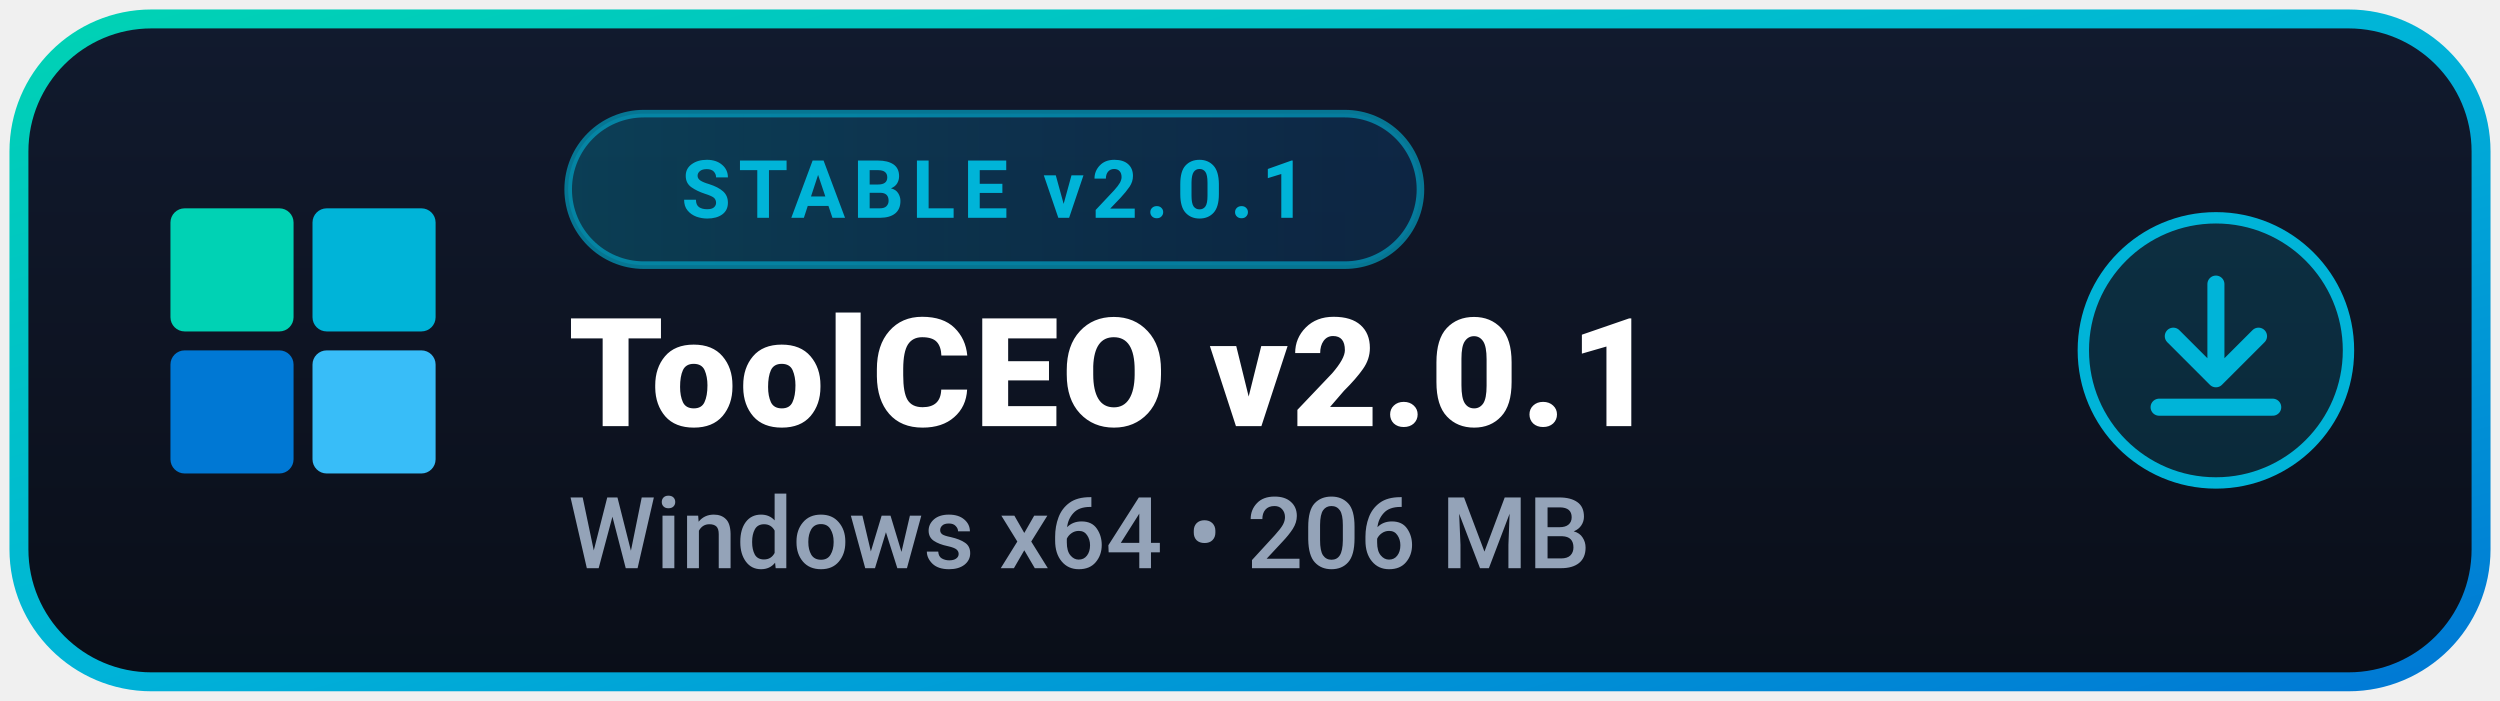
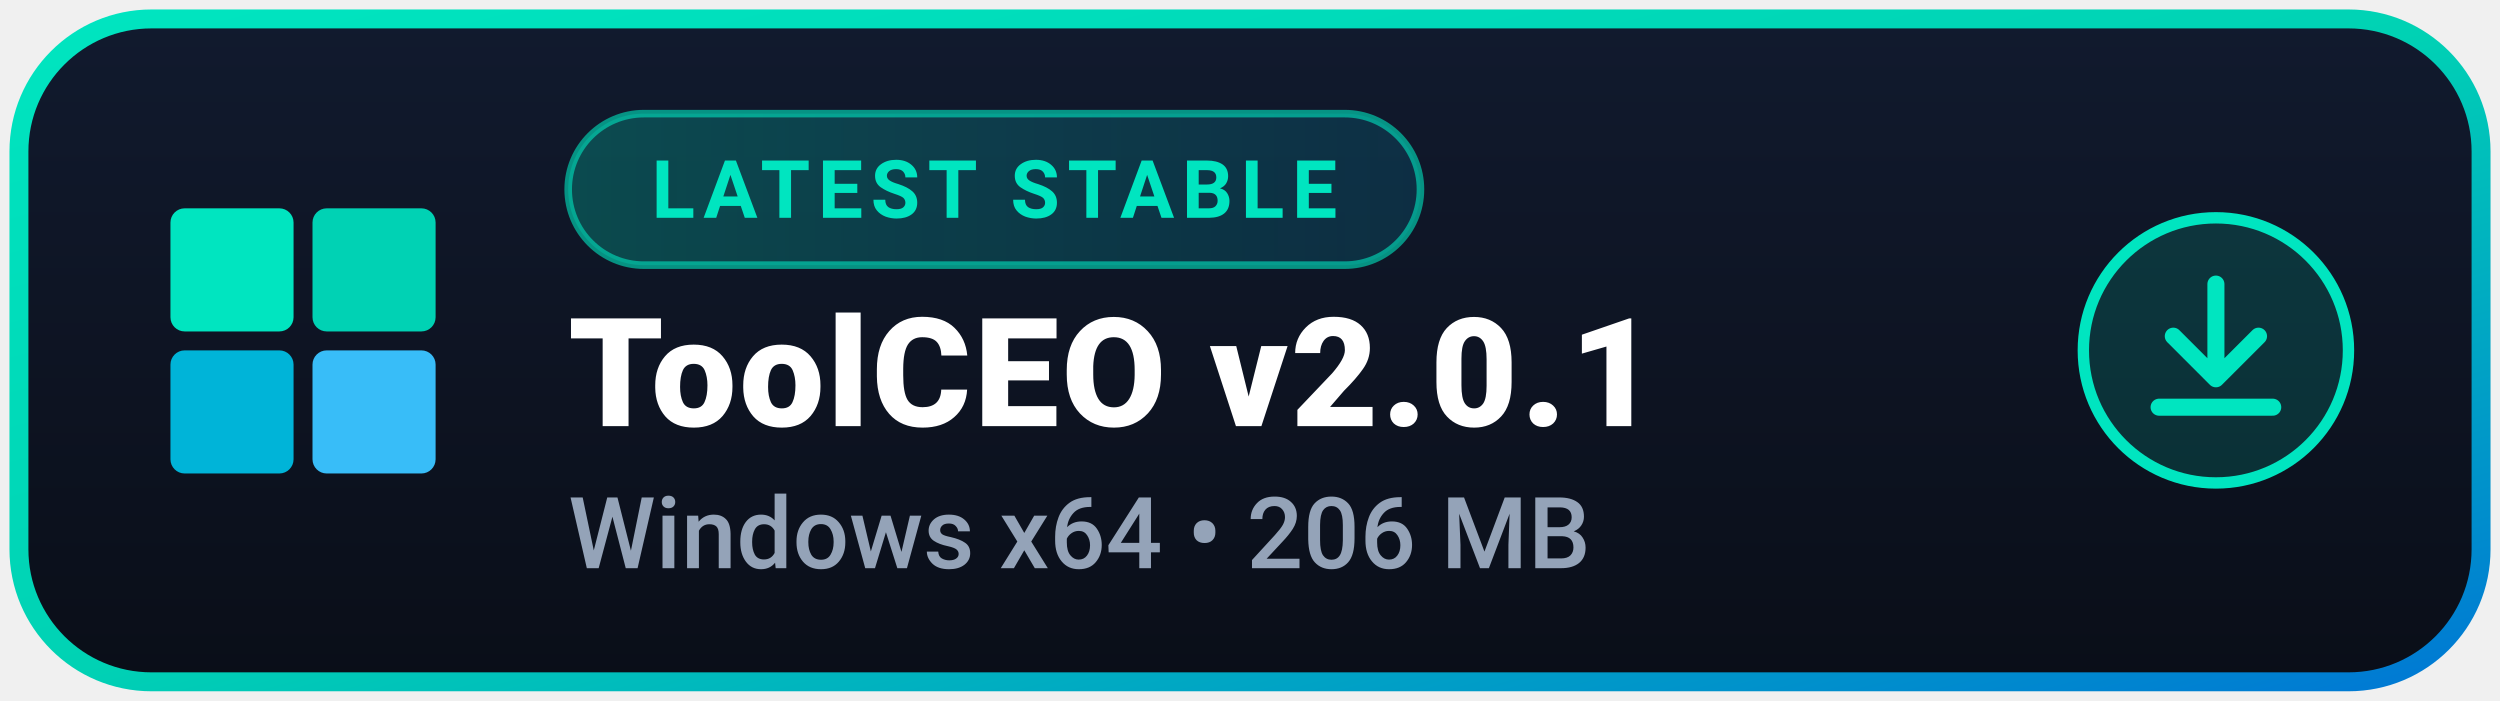
<svg xmlns="http://www.w3.org/2000/svg" viewBox="0 0 264 74" width="264" height="74">
  <defs>
    <linearGradient id="v201-border" x1="0%" y1="0%" x2="100%" y2="100%">
-       <stop offset="0%" stop-color="#00D2B4" />
-       <stop offset="50%" stop-color="#00B4D8" />
+       <stop offset="0%" stop-color="#00E5C0" />
+       <stop offset="50%" stop-color="#00D2B4" />
      <stop offset="100%" stop-color="#0078D4" />
    </linearGradient>
    <linearGradient id="v201-bg" x1="0%" y1="0%" x2="0%" y2="100%">
      <stop offset="0%" stop-color="#111A2E" />
      <stop offset="100%" stop-color="#0A0E18" />
    </linearGradient>
    <linearGradient id="v201-tag-bg" x1="0%" y1="0%" x2="100%" y2="0%">
-       <stop offset="0%" stop-color="#00B4D8" stop-opacity="0.25" />
-       <stop offset="100%" stop-color="#0078D4" stop-opacity="0.15" />
+       <stop offset="0%" stop-color="#00E5C0" stop-opacity="0.25" />
+       <stop offset="100%" stop-color="#00B4D8" stop-opacity="0.15" />
    </linearGradient>
  </defs>
  <rect x="2" y="2" width="260" height="70" rx="14" fill="url(#v201-bg)" stroke="url(#v201-border)" stroke-width="2" />
  <g transform="translate(18, 22)">
-     <rect x="0" y="0" width="13" height="13" rx="1.5" fill="#00D2B4" />
-     <rect x="15" y="0" width="13" height="13" rx="1.5" fill="#00B4D8" />
-     <rect x="0" y="15" width="13" height="13" rx="1.5" fill="#0078D4" />
+     <rect x="0" y="0" width="13" height="13" rx="1.5" fill="#00E5C0" />
+     <rect x="15" y="0" width="13" height="13" rx="1.5" fill="#00D2B4" />
+     <rect x="0" y="15" width="13" height="13" rx="1.5" fill="#00B4D8" />
    <rect x="15" y="15" width="13" height="13" rx="1.5" fill="#38BDF8" />
  </g>
-   <rect x="60" y="12" width="90" height="16" rx="8" fill="url(#v201-tag-bg)" stroke="#00B4D8" stroke-width="0.8" stroke-opacity="0.6" />
-   <text x="105" y="23" font-family="-apple-system, BlinkMacSystemFont, 'Segoe UI', Roboto, Helvetica, Arial, sans-serif" font-size="8.5" font-weight="700" letter-spacing="0.8" fill="#00B4D8" text-anchor="middle">STABLE v2.0.1</text>
+   <rect x="60" y="12" width="90" height="16" rx="8" fill="url(#v201-tag-bg)" stroke="#00E5C0" stroke-width="0.8" stroke-opacity="0.6" />
+   <text x="105" y="23" font-family="-apple-system, BlinkMacSystemFont, 'Segoe UI', Roboto, Helvetica, Arial, sans-serif" font-size="8.5" font-weight="700" letter-spacing="0.8" fill="#00E5C0" text-anchor="middle">LATEST STABLE</text>
  <text x="60" y="45" font-family="-apple-system, BlinkMacSystemFont, 'Segoe UI', Roboto, Helvetica, Arial, sans-serif" font-size="16" font-weight="800" fill="#FFFFFF" letter-spacing="0.3">ToolCEO v2.0.1</text>
  <text x="60" y="60" font-family="-apple-system, BlinkMacSystemFont, 'Segoe UI', Roboto, Helvetica, Arial, sans-serif" font-size="10.5" font-weight="500" fill="#94A3B8">Windows x64 • 206 MB</text>
  <g transform="translate(220, 23)">
-     <circle cx="14" cy="14" r="14" fill="#00B4D8" fill-opacity="0.15" stroke="#00B4D8" stroke-width="1.2" />
-     <path d="M14 7v10M9.5 12.5L14 17l4.5-4.5M8 20h12" fill="none" stroke="#00B4D8" stroke-width="1.8" stroke-linecap="round" stroke-linejoin="round" />
+     <circle cx="14" cy="14" r="14" fill="#00E5C0" fill-opacity="0.15" stroke="#00E5C0" stroke-width="1.2" />
+     <path d="M14 7v10M9.5 12.5L14 17l4.5-4.5M8 20h12" fill="none" stroke="#00E5C0" stroke-width="1.8" stroke-linecap="round" stroke-linejoin="round" />
  </g>
</svg>
